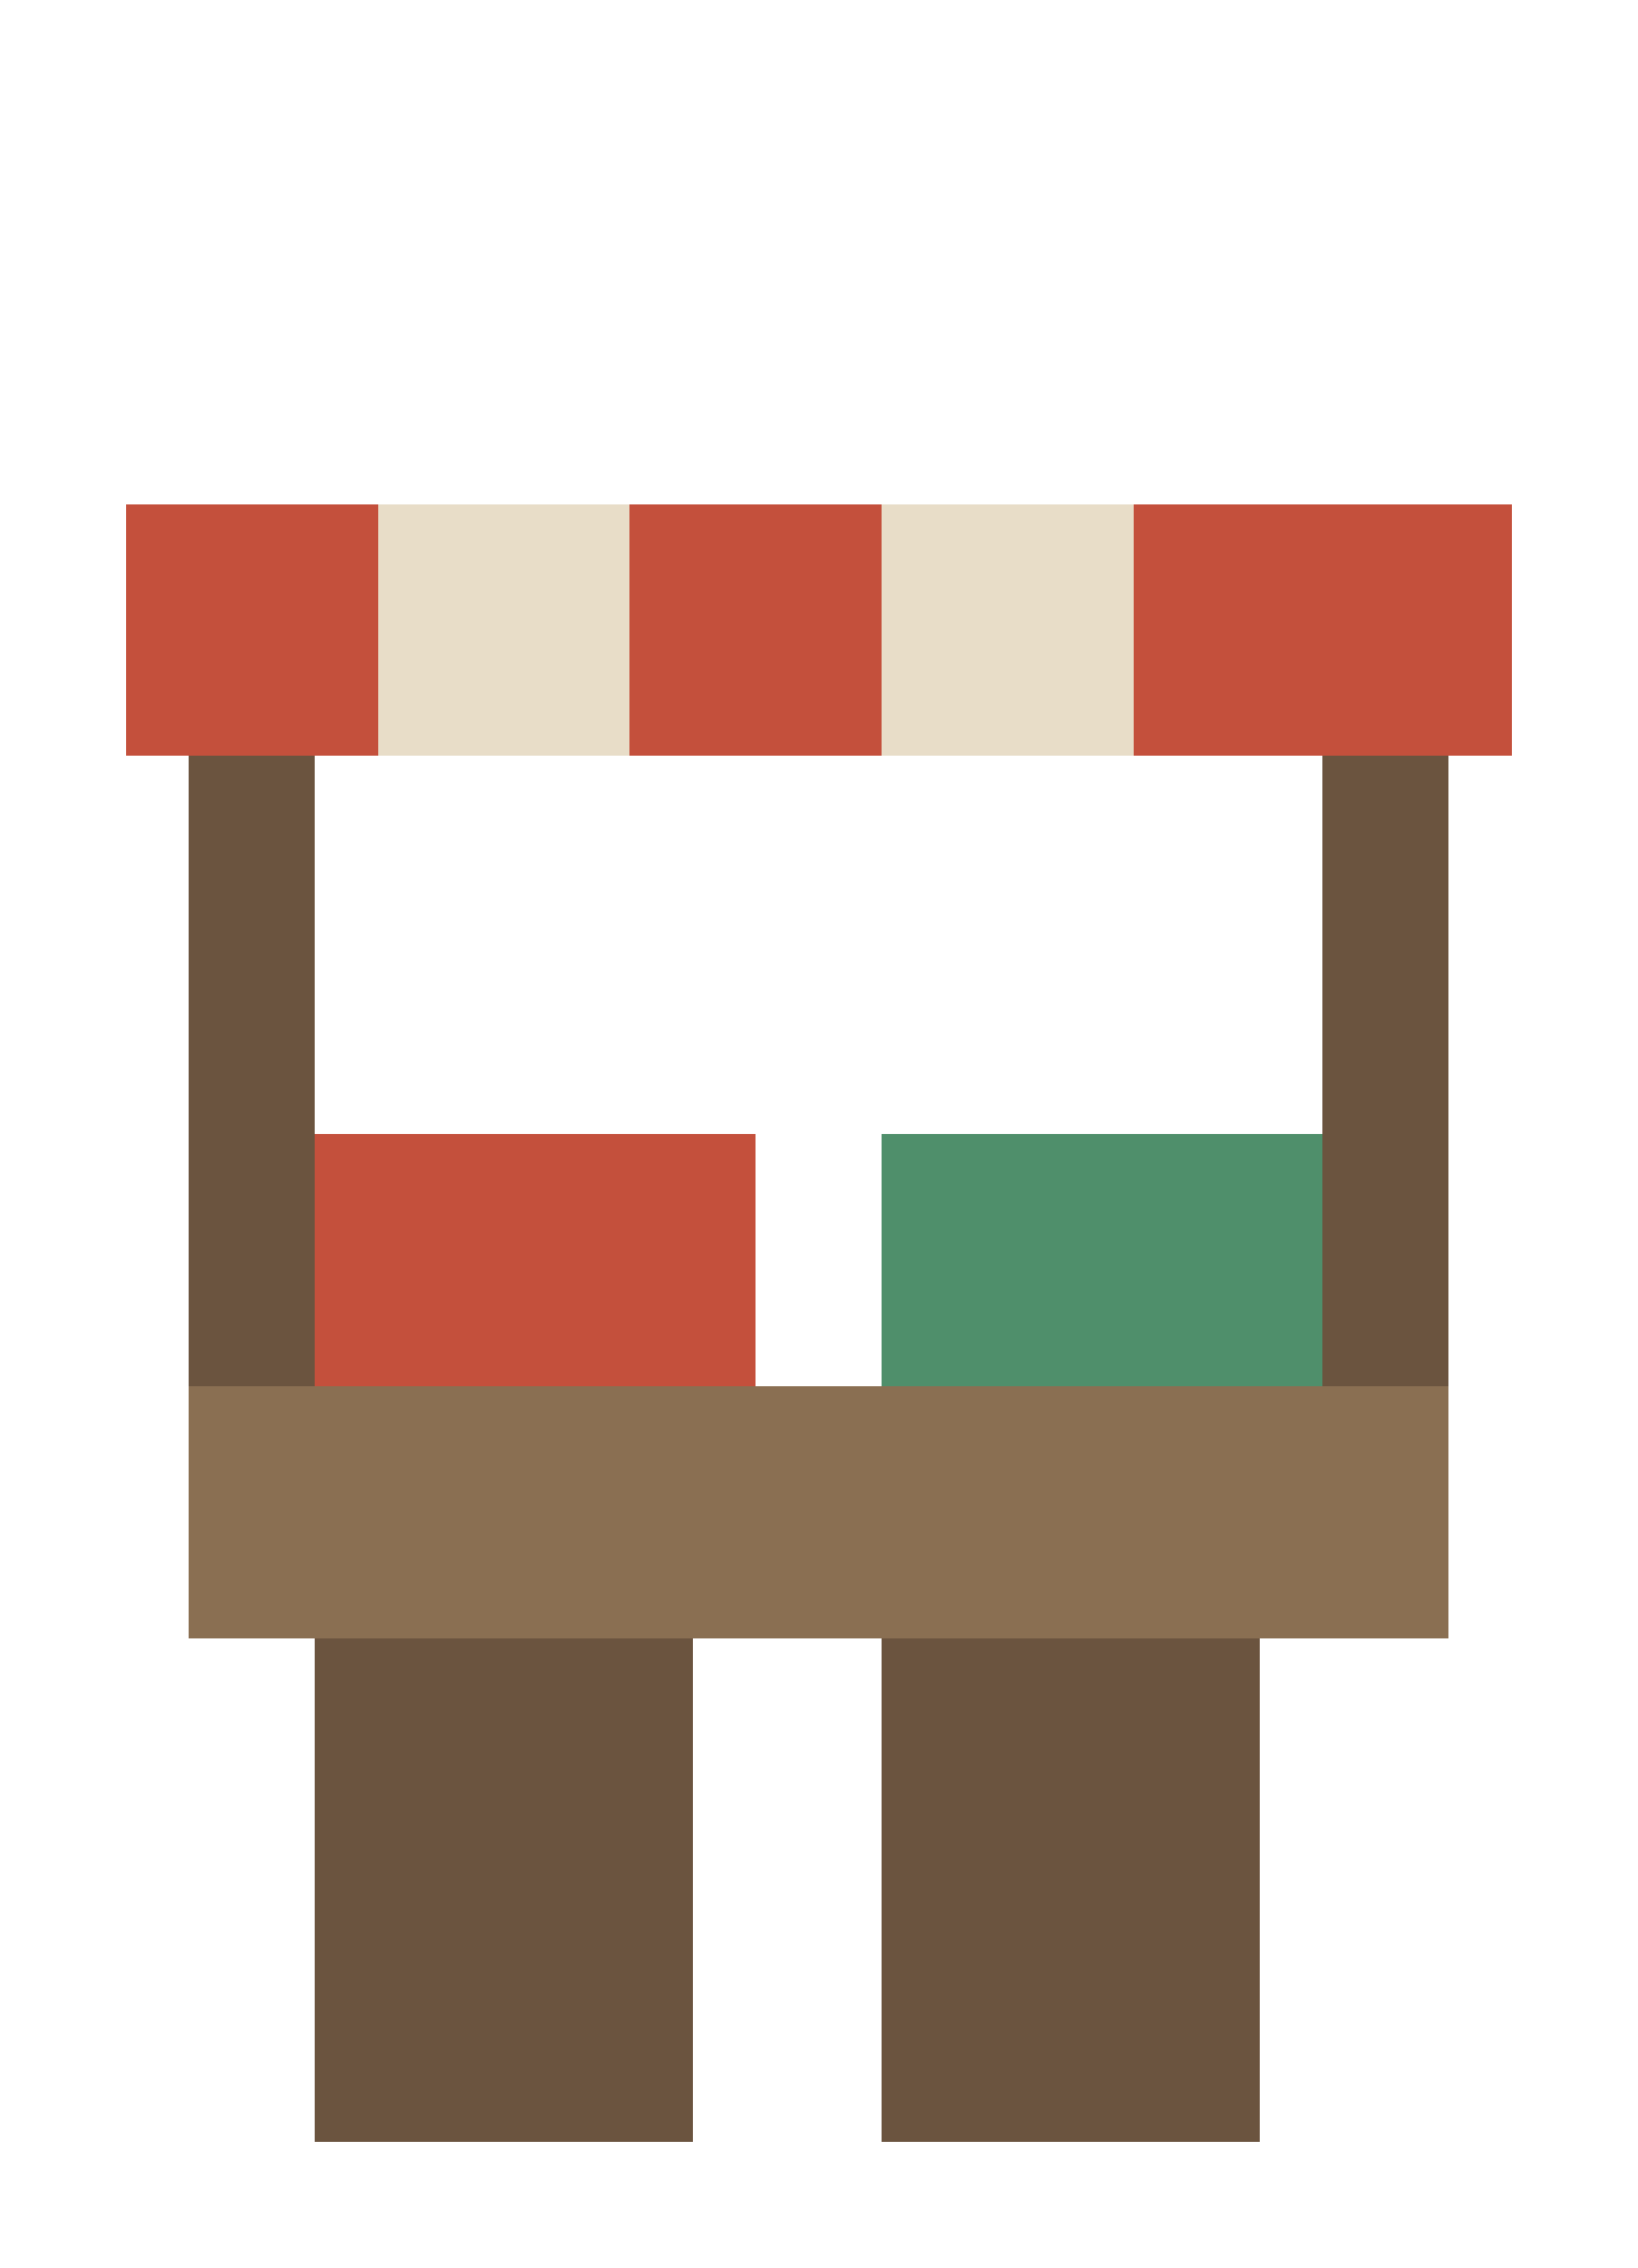
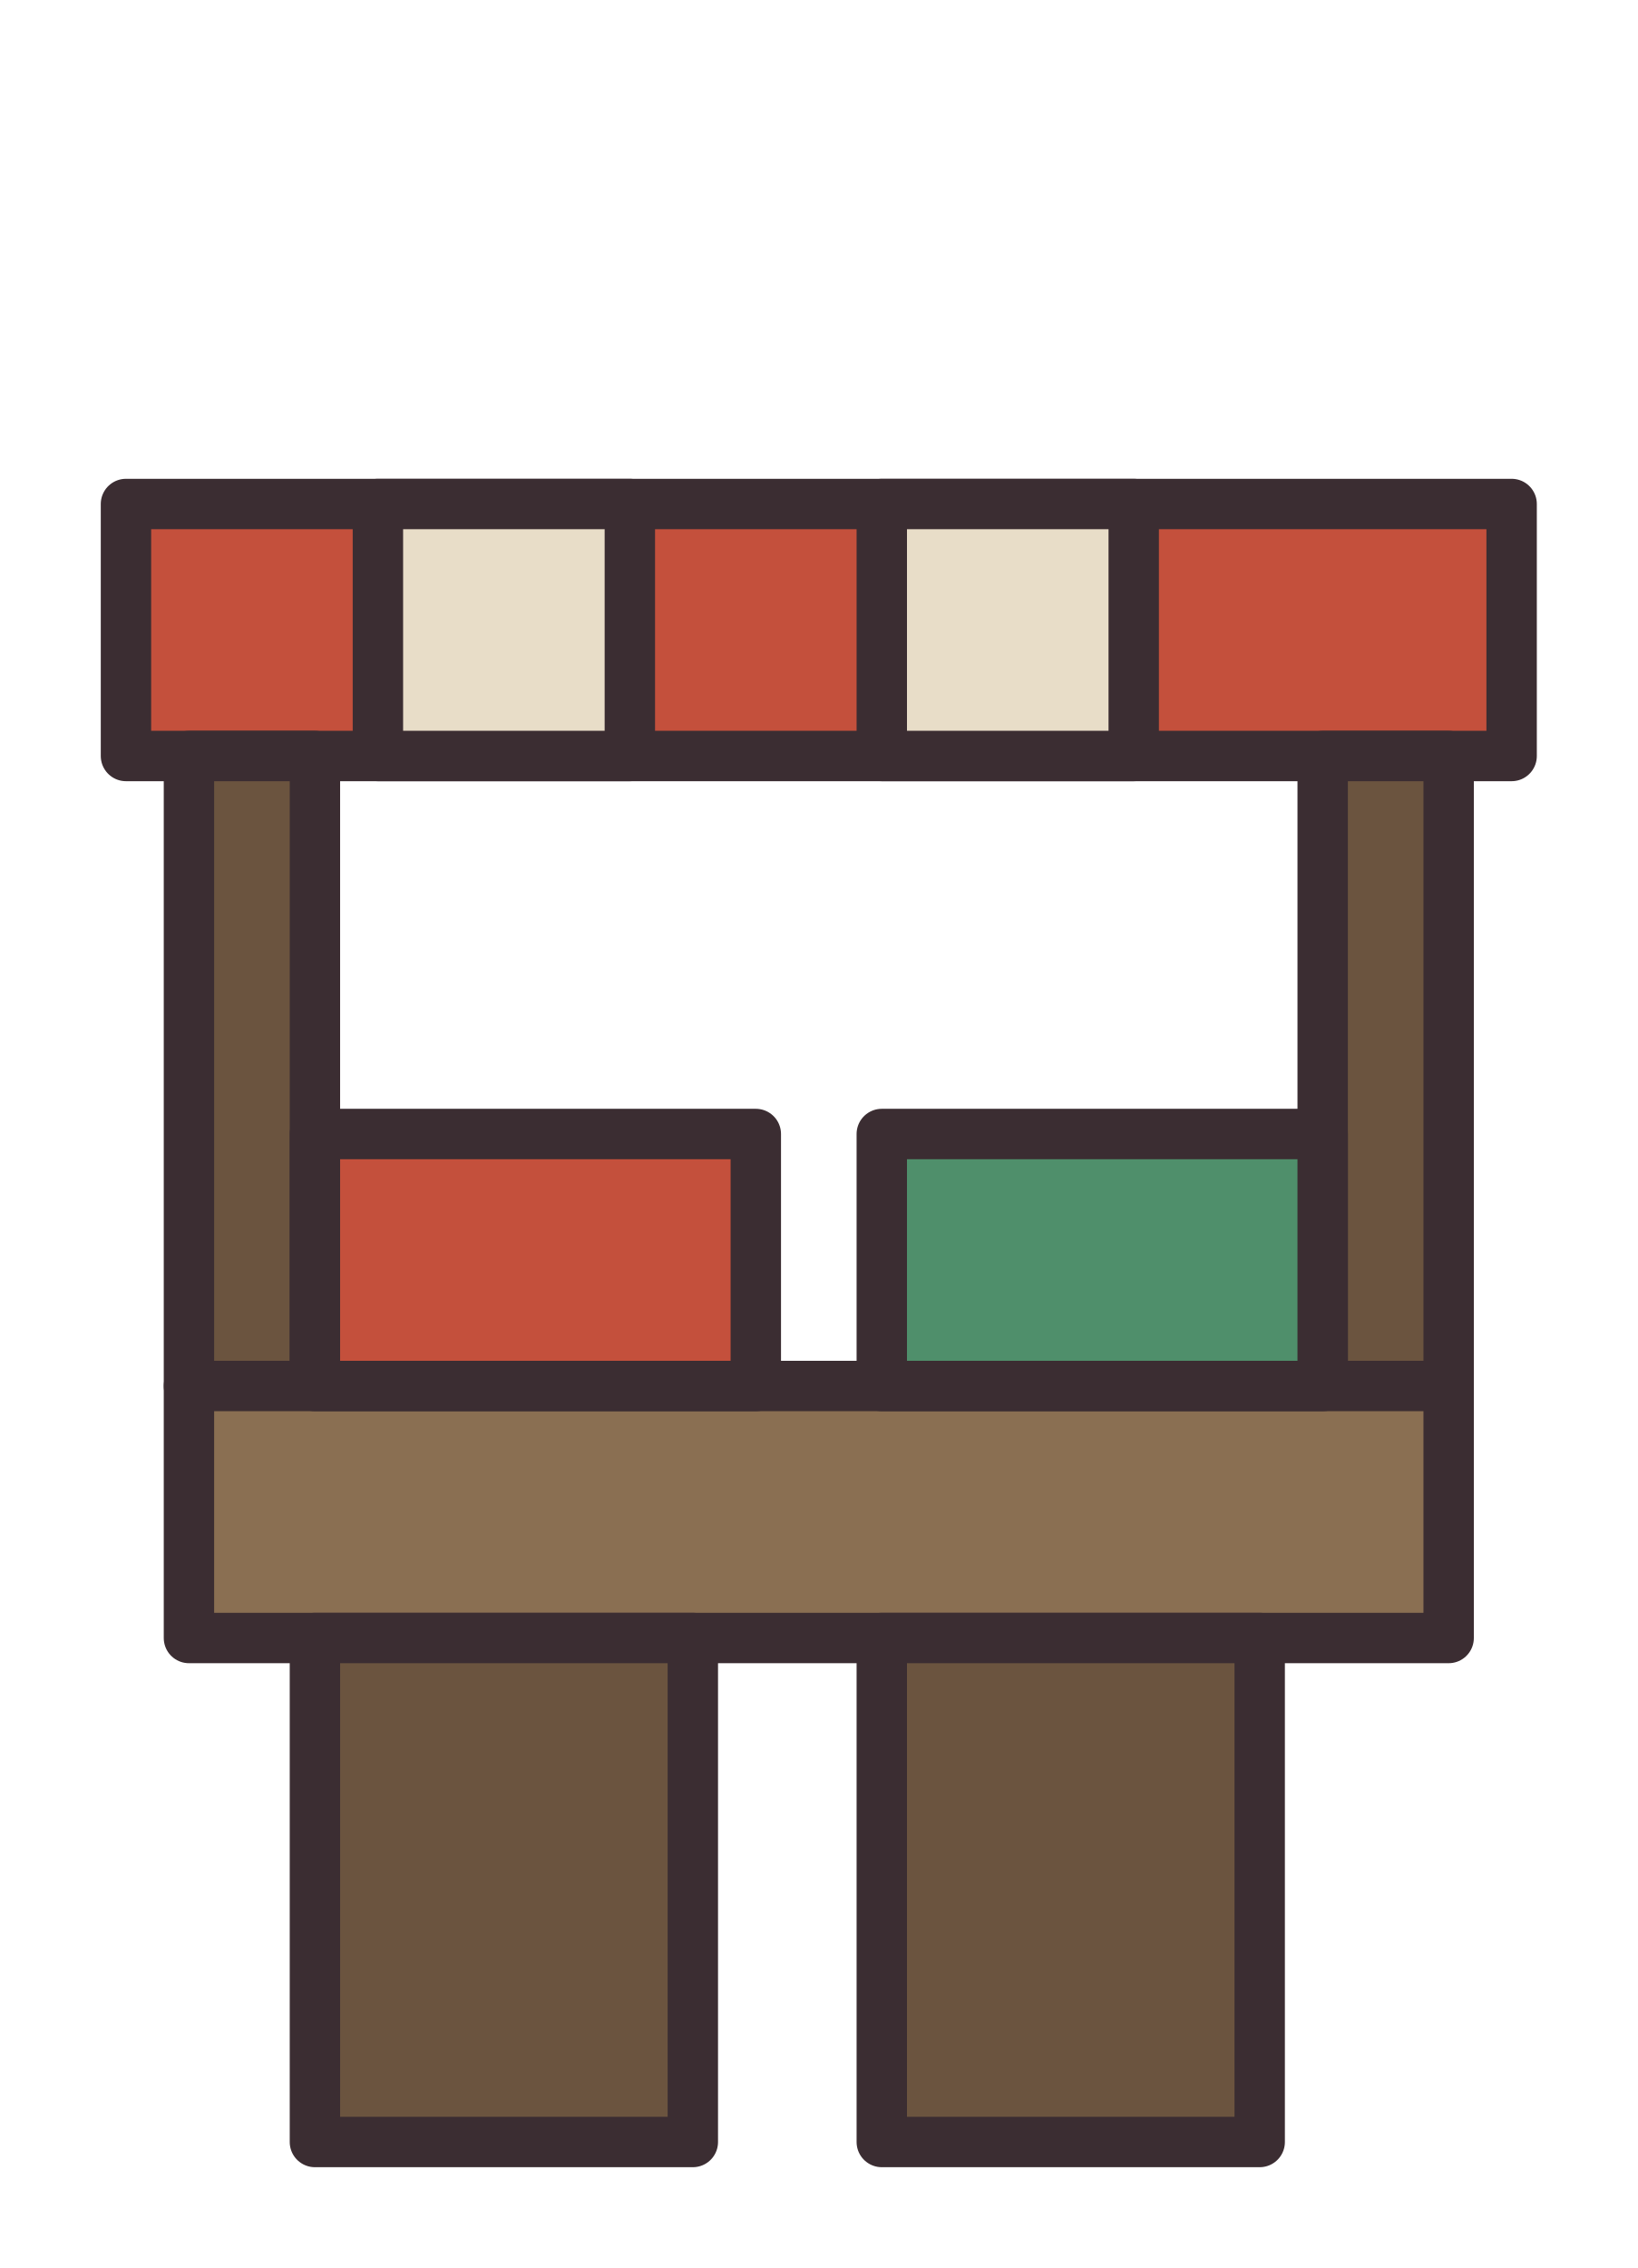
- <svg xmlns="http://www.w3.org/2000/svg" width="26" height="36" viewBox="0 0 26 36" shape-rendering="crispEdges">
+ <svg xmlns="http://www.w3.org/2000/svg" width="26" height="36" viewBox="0 0 26 36" shape-rendering="geometricPrecision" stroke="#3b2d32" stroke-width="0.8" stroke-linejoin="round" stroke-linecap="round">
  <rect x="2" y="8" width="22" height="4" fill="#c4503c" />
  <rect x="6" y="8" width="4" height="4" fill="#e8ddc8" />
  <rect x="14" y="8" width="4" height="4" fill="#e8ddc8" />
  <rect x="3" y="12" width="2" height="10" fill="#6b543f" />
  <rect x="21" y="12" width="2" height="10" fill="#6b543f" />
  <rect x="3" y="22" width="20" height="4" fill="#8a6f52" />
  <rect x="5" y="18" width="7" height="4" fill="#c4503c" />
  <rect x="14" y="18" width="7" height="4" fill="#4f8f6b" />
  <rect x="5" y="26" width="6" height="8" fill="#6b543f" />
  <rect x="14" y="26" width="6" height="8" fill="#6b543f" />
</svg>
